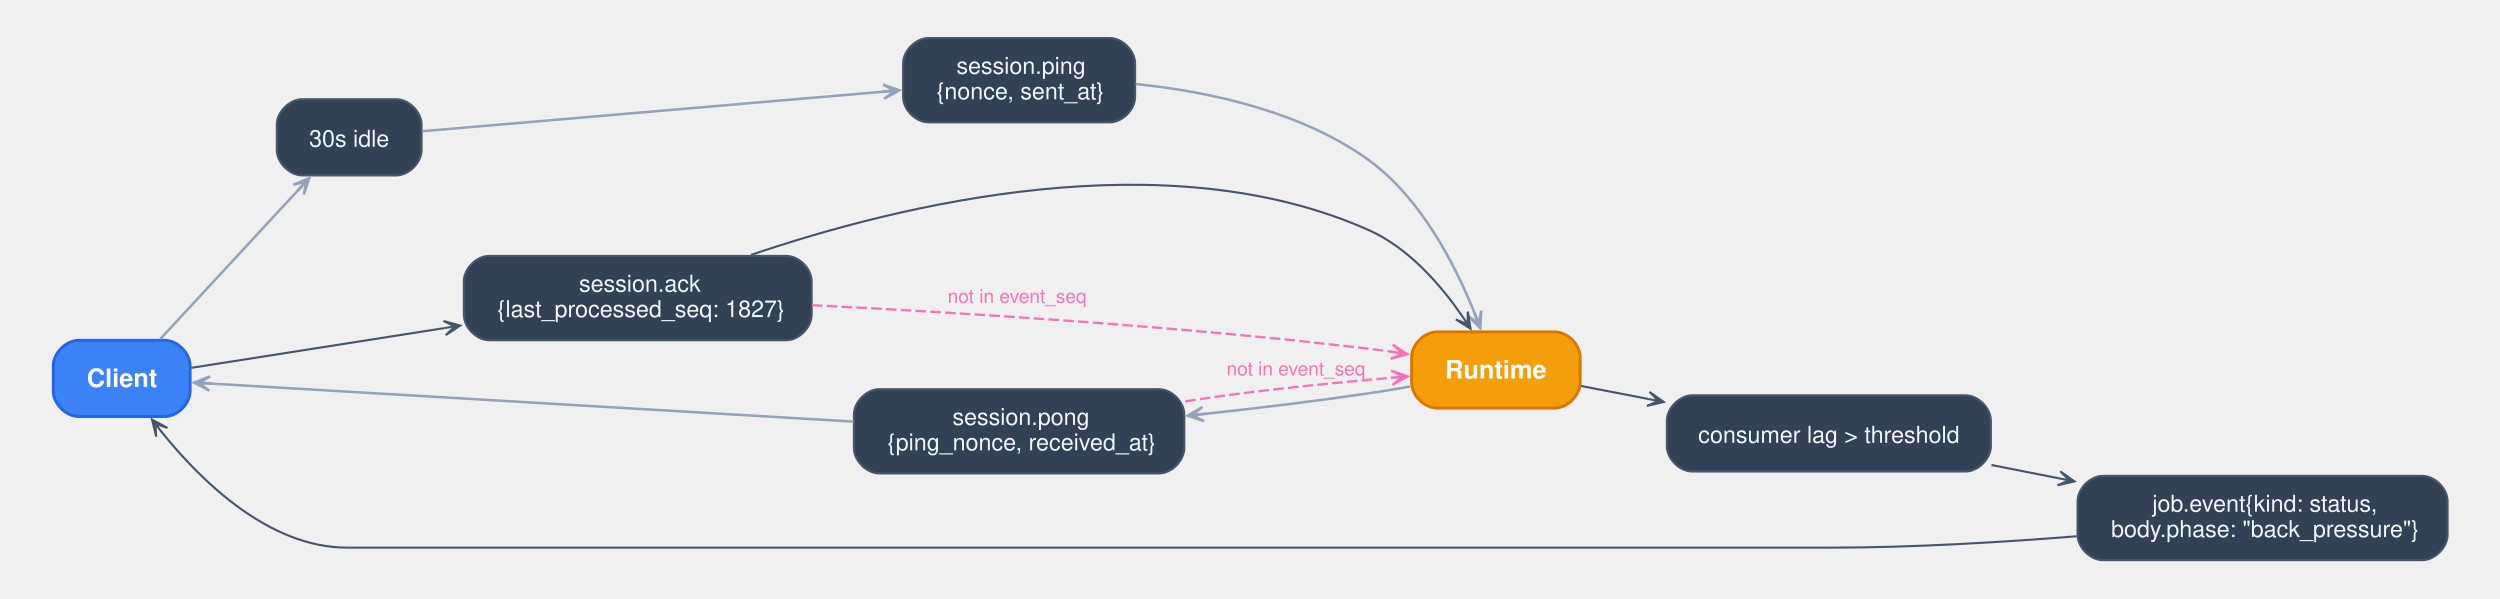
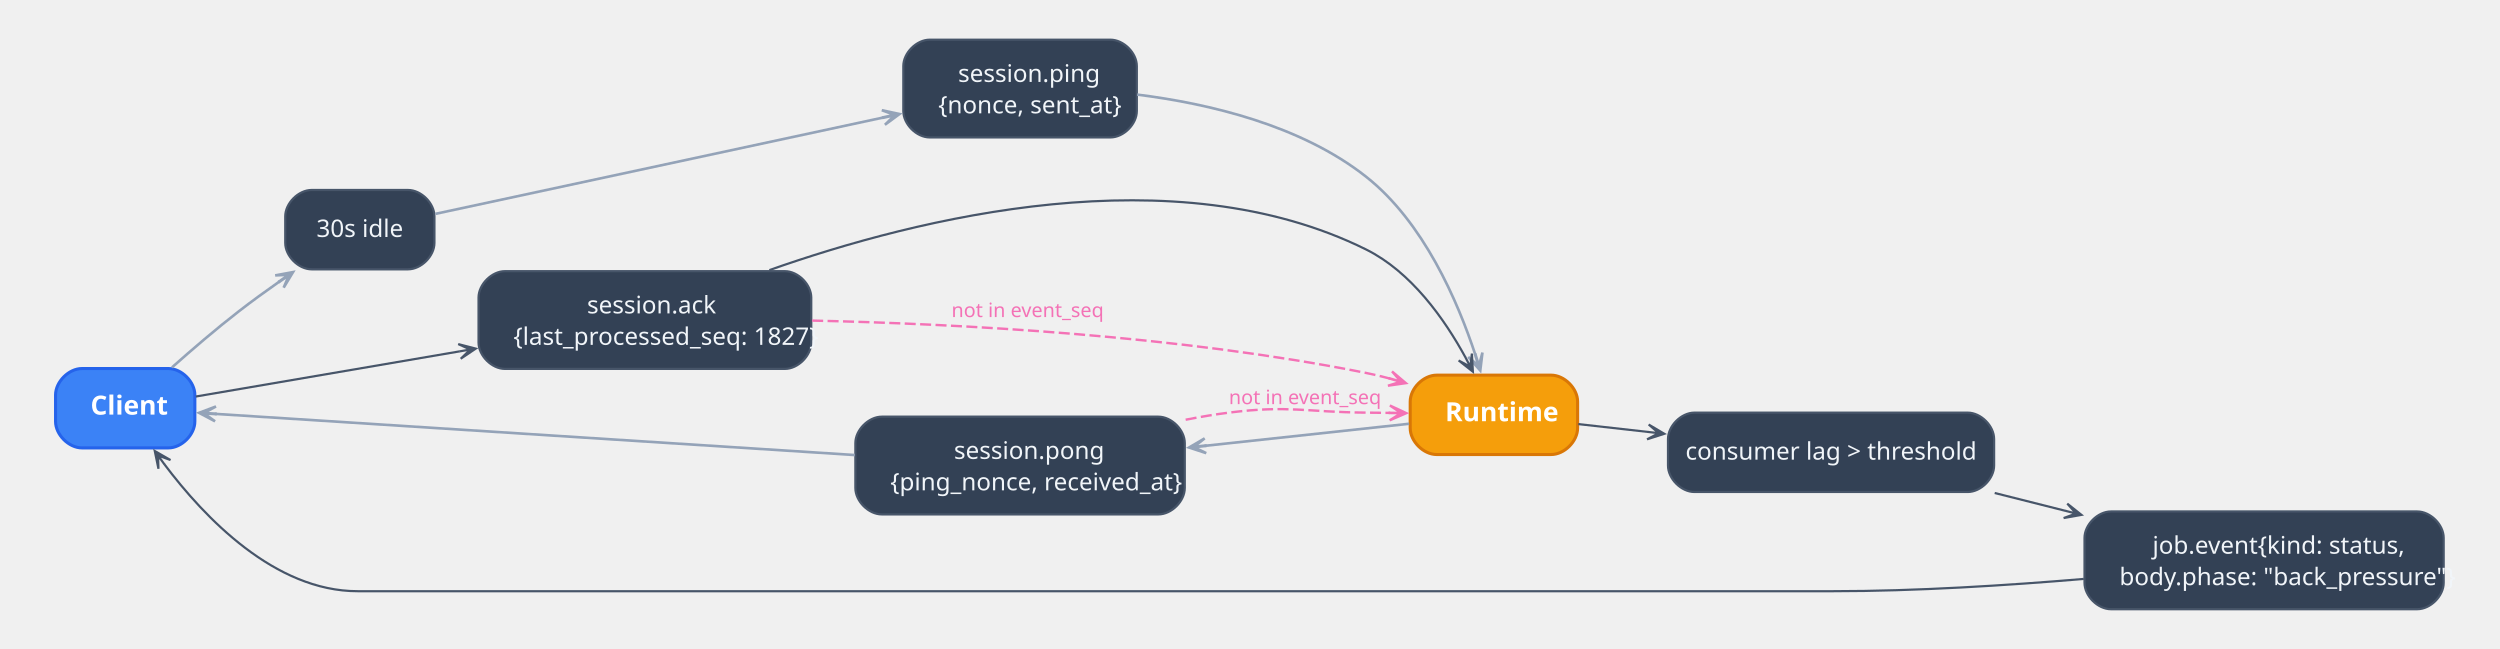
- <svg xmlns="http://www.w3.org/2000/svg" width="1182pt" height="283pt" viewBox="0.00 0.00 1182.00 283.00">
-   <g id="graph0" class="graph" transform="scale(1 1) rotate(0) translate(25.2 264.84)">
+ <svg xmlns="http://www.w3.org/2000/svg" width="1134pt" height="294pt" viewBox="0.00 0.00 1134.00 294.00">
+   <g id="graph0" class="graph" transform="scale(1 1) rotate(0) translate(25.2 276.34)">
    <g id="node1" class="node">
-       <path fill="#3b82f6" stroke="#2563eb" stroke-width="1.4" d="M52.68,-103.92C52.68,-103.92 12,-103.92 12,-103.92 6,-103.92 0,-97.92 0,-91.92 0,-91.92 0,-79.92 0,-79.92 0,-73.92 6,-67.92 12,-67.92 12,-67.92 52.68,-67.92 52.68,-67.92 58.68,-67.92 64.68,-73.92 64.68,-79.92 64.68,-79.92 64.68,-91.92 64.68,-91.92 64.68,-97.92 58.68,-103.92 52.68,-103.92" />
-       <text xml:space="preserve" text-anchor="start" x="15.84" y="-81.89" font-family="Helvetica,sans-Serif" font-weight="bold" font-size="12.00" fill="white">Client</text>
+       <path fill="#3b82f6" stroke="#2563eb" stroke-width="1.4" d="M51.18,-109.17C51.18,-109.17 12,-109.17 12,-109.17 6,-109.17 0,-103.17 0,-97.17 0,-97.17 0,-85.17 0,-85.17 0,-79.17 6,-73.17 12,-73.17 12,-73.17 51.18,-73.17 51.18,-73.17 57.18,-73.17 63.18,-79.17 63.18,-85.17 63.18,-85.17 63.18,-97.17 63.18,-97.17 63.18,-103.17 57.18,-109.17 51.18,-109.17" />
+       <text xml:space="preserve" text-anchor="start" x="15.84" y="-88.27" font-family="TT Commons Pro Trial" font-weight="bold" font-size="12.00" fill="white">Client</text>
    </g>
    <g id="node3" class="node">
-       <path fill="#334155" stroke="#475569" d="M162.11,-217.92C162.11,-217.92 117.68,-217.92 117.68,-217.92 111.68,-217.92 105.68,-211.92 105.68,-205.92 105.68,-205.92 105.68,-193.92 105.68,-193.92 105.68,-187.92 111.68,-181.92 117.68,-181.92 117.68,-181.92 162.11,-181.92 162.11,-181.92 168.11,-181.92 174.11,-187.92 174.11,-193.92 174.11,-193.92 174.11,-205.92 174.11,-205.92 174.11,-211.92 168.11,-217.92 162.11,-217.92" />
-       <text xml:space="preserve" text-anchor="middle" x="139.89" y="-195.47" font-family="Helvetica,sans-Serif" font-size="11.00" fill="#f1f5f9">30s idle</text>
+       <path fill="#334155" stroke="#475569" d="M159.86,-190.17C159.86,-190.17 116.18,-190.17 116.18,-190.17 110.18,-190.17 104.18,-184.17 104.18,-178.17 104.18,-178.17 104.18,-166.17 104.18,-166.17 104.18,-160.17 110.18,-154.17 116.18,-154.17 116.18,-154.17 159.86,-154.17 159.86,-154.17 165.86,-154.17 171.86,-160.17 171.86,-166.17 171.86,-166.17 171.86,-178.17 171.86,-178.17 171.86,-184.17 165.86,-190.17 159.86,-190.17" />
+       <text xml:space="preserve" text-anchor="middle" x="138.02" y="-168.85" font-family="TT Commons Pro Trial" font-size="11.00" fill="#f1f5f9">30s idle</text>
    </g>
    <g id="edge1" class="edge">
-       <path fill="none" stroke="#94a3b8" stroke-width="1.2" d="M50.53,-104.49C68.35,-123.73 96.3,-153.91 115.98,-175.17" />
-       <polygon fill="#94a3b8" stroke="#94a3b8" stroke-width="1.2" points="121.06,-180.66 113.49,-177.45 119.44,-179.05 115.9,-175.23 115.97,-175.16 116.04,-175.09 119.58,-178.92 118.44,-172.87 121.06,-180.66" />
+       <path fill="none" stroke="#94a3b8" stroke-width="1.2" d="M52.82,-109.7C61.9,-117.77 72.87,-127.19 83.18,-135.17 89.04,-139.71 95.43,-144.35 101.68,-148.73" />
+       <polygon fill="#94a3b8" stroke="#94a3b8" stroke-width="1.2" points="107.72,-152.92 99.63,-151.42 105.78,-151.7 101.5,-148.73 101.55,-148.65 101.61,-148.56 105.9,-151.53 103.47,-145.87 107.72,-152.92" />
    </g>
    <g id="node6" class="node">
-       <path fill="#334155" stroke="#475569" d="M346.54,-143.84C346.54,-143.84 206.11,-143.84 206.11,-143.84 200.11,-143.84 194.11,-137.84 194.11,-131.84 194.11,-131.84 194.11,-116 194.11,-116 194.11,-110 200.11,-104 206.11,-104 206.11,-104 346.54,-104 346.54,-104 352.54,-104 358.54,-110 358.54,-116 358.54,-116 358.54,-131.84 358.54,-131.84 358.54,-137.84 352.54,-143.84 346.54,-143.84" />
-       <text xml:space="preserve" text-anchor="start" x="248.57" y="-126.92" font-family="Helvetica,sans-Serif" font-size="11.00" fill="#f1f5f9">session.ack</text>
-       <text xml:space="preserve" text-anchor="start" x="209.95" y="-114.92" font-family="Helvetica,sans-Serif" font-size="11.00" fill="#f1f5f9">{last_processed_seq: 1827}</text>
+       <path fill="#334155" stroke="#475569" d="M330.79,-153.34C330.79,-153.34 203.86,-153.34 203.86,-153.34 197.86,-153.34 191.86,-147.34 191.86,-141.34 191.86,-141.34 191.86,-121 191.86,-121 191.86,-115 197.86,-109 203.86,-109 203.86,-109 330.79,-109 330.79,-109 336.79,-109 342.79,-115 342.79,-121 342.79,-121 342.79,-141.34 342.79,-141.34 342.79,-147.34 336.79,-153.34 330.79,-153.34" />
+       <text xml:space="preserve" text-anchor="start" x="241.08" y="-134.17" font-family="TT Commons Pro Trial" font-size="11.00" fill="#f1f5f9">session.ack</text>
+       <text xml:space="preserve" text-anchor="start" x="207.7" y="-119.92" font-family="TT Commons Pro Trial" font-size="11.00" fill="#f1f5f9">{last_processed_seq: 1827}</text>
    </g>
    <g id="edge6" class="edge">
-       <path fill="none" stroke="#475569" d="M65.22,-90.93C95.66,-95.71 142.98,-103.14 185.01,-109.74" />
-       <polygon fill="#475569" stroke="#475569" points="192.41,-110.9 184.48,-113.07 189.91,-110.51 185,-109.74 185,-109.74 185,-109.74 189.91,-110.51 185.53,-106.4 192.41,-110.9" />
+       <path fill="none" stroke="#475569" d="M63.63,-96.48C94.07,-101.69 141.82,-109.86 183.33,-116.97" />
+       <polygon fill="#475569" stroke="#475569" points="190.61,-118.21 182.65,-120.27 188.11,-117.79 183.22,-116.95 183.22,-116.95 183.22,-116.95 188.11,-117.79 183.79,-113.62 190.61,-118.21" />
    </g>
    <g id="node2" class="node">
-       <path fill="#f59e0b" stroke="#d97706" stroke-width="1.4" d="M709.9,-107.92C709.9,-107.92 654.22,-107.92 654.22,-107.92 648.22,-107.92 642.22,-101.92 642.22,-95.92 642.22,-95.92 642.22,-83.92 642.22,-83.92 642.22,-77.92 648.22,-71.92 654.22,-71.92 654.22,-71.92 709.9,-71.92 709.9,-71.92 715.9,-71.92 721.9,-77.92 721.9,-83.92 721.9,-83.92 721.9,-95.92 721.9,-95.92 721.9,-101.92 715.9,-107.92 709.9,-107.92" />
-       <text xml:space="preserve" text-anchor="start" x="658.06" y="-85.89" font-family="Helvetica,sans-Serif" font-weight="bold" font-size="12.00" fill="white">Runtime</text>
+       <path fill="#f59e0b" stroke="#d97706" stroke-width="1.4" d="M678.4,-106.17C678.4,-106.17 626.47,-106.17 626.47,-106.17 620.47,-106.17 614.47,-100.17 614.47,-94.17 614.47,-94.17 614.47,-82.17 614.47,-82.17 614.47,-76.17 620.47,-70.17 626.47,-70.17 626.47,-70.17 678.4,-70.17 678.4,-70.17 684.4,-70.17 690.4,-76.17 690.4,-82.17 690.4,-82.17 690.4,-94.17 690.4,-94.17 690.4,-100.17 684.4,-106.17 678.4,-106.17" />
+       <text xml:space="preserve" text-anchor="start" x="630.31" y="-85.27" font-family="TT Commons Pro Trial" font-weight="bold" font-size="12.00" fill="white">Runtime</text>
    </g>
    <g id="node5" class="node">
-       <path fill="#334155" stroke="#475569" d="M522.72,-80.84C522.72,-80.84 390.54,-80.84 390.54,-80.84 384.54,-80.84 378.54,-74.84 378.54,-68.84 378.54,-68.84 378.54,-53 378.54,-53 378.54,-47 384.54,-41 390.54,-41 390.54,-41 522.72,-41 522.72,-41 528.72,-41 534.72,-47 534.72,-53 534.72,-53 534.72,-68.84 534.72,-68.84 534.72,-74.84 528.72,-80.84 522.72,-80.84" />
-       <text xml:space="preserve" text-anchor="start" x="425.13" y="-63.92" font-family="Helvetica,sans-Serif" font-size="11.00" fill="#f1f5f9">session.pong</text>
-       <text xml:space="preserve" text-anchor="start" x="394.38" y="-51.92" font-family="Helvetica,sans-Serif" font-size="11.00" fill="#f1f5f9">{ping_nonce, received_at}</text>
+       <path fill="#334155" stroke="#475569" d="M500.22,-87.34C500.22,-87.34 374.79,-87.34 374.79,-87.34 368.79,-87.34 362.79,-81.34 362.79,-75.34 362.79,-75.34 362.79,-55 362.79,-55 362.79,-49 368.79,-43 374.79,-43 374.79,-43 500.22,-43 500.22,-43 506.22,-43 512.22,-49 512.22,-55 512.22,-55 512.22,-75.34 512.22,-75.34 512.22,-81.34 506.22,-87.34 500.22,-87.34" />
+       <text xml:space="preserve" text-anchor="start" x="407.51" y="-68.17" font-family="TT Commons Pro Trial" font-size="11.00" fill="#f1f5f9">session.pong</text>
+       <text xml:space="preserve" text-anchor="start" x="378.63" y="-53.92" font-family="TT Commons Pro Trial" font-size="11.00" fill="#f1f5f9">{ping_nonce, received_at}</text>
    </g>
    <g id="edge4" class="edge">
-       <path fill="none" stroke="#94a3b8" stroke-width="1.2" d="M641.57,-82.11C635.11,-80.96 628.49,-79.85 622.22,-78.92 596.78,-75.16 569.03,-71.83 543.68,-69.08" />
-       <polygon fill="#94a3b8" stroke="#94a3b8" stroke-width="1.2" points="536.27,-68.29 544.09,-65.73 538.56,-68.44 543.74,-68.99 543.73,-69.09 543.72,-69.19 538.54,-68.64 543.37,-72.45 536.27,-68.29" />
+       <path fill="none" stroke="#94a3b8" stroke-width="1.2" d="M613.97,-84.12C588.3,-81.35 553.23,-77.56 521.19,-74.1" />
+       <polygon fill="#94a3b8" stroke="#94a3b8" stroke-width="1.2" points="514.13,-73.34 521.95,-70.79 516.42,-73.49 521.6,-74.05 521.59,-74.14 521.58,-74.24 516.4,-73.68 521.23,-77.5 514.13,-73.34" />
    </g>
    <g id="node7" class="node">
-       <path fill="#334155" stroke="#475569" d="M904.08,-77.92C904.08,-77.92 774.9,-77.92 774.9,-77.92 768.9,-77.92 762.9,-71.92 762.9,-65.92 762.9,-65.92 762.9,-53.92 762.9,-53.92 762.9,-47.92 768.9,-41.92 774.9,-41.92 774.9,-41.92 904.08,-41.92 904.08,-41.92 910.08,-41.92 916.08,-47.92 916.08,-53.92 916.08,-53.92 916.08,-65.92 916.08,-65.92 916.08,-71.92 910.08,-77.92 904.08,-77.92" />
-       <text xml:space="preserve" text-anchor="middle" x="839.49" y="-55.47" font-family="Helvetica,sans-Serif" font-size="11.00" fill="#f1f5f9">consumer lag &gt; threshold</text>
+       <path fill="#334155" stroke="#475569" d="M867.33,-89.17C867.33,-89.17 743.4,-89.17 743.4,-89.17 737.4,-89.17 731.4,-83.17 731.4,-77.17 731.4,-77.17 731.4,-65.17 731.4,-65.17 731.4,-59.17 737.4,-53.17 743.4,-53.17 743.4,-53.17 867.33,-53.17 867.33,-53.17 873.33,-53.17 879.33,-59.17 879.33,-65.17 879.33,-65.17 879.33,-77.17 879.33,-77.17 879.33,-83.17 873.33,-89.17 867.33,-89.17" />
+       <text xml:space="preserve" text-anchor="middle" x="805.37" y="-67.84" font-family="TT Commons Pro Trial" font-size="11.00" fill="#f1f5f9">consumer lag &gt; threshold</text>
    </g>
    <g id="edge8" class="edge">
-       <path fill="none" stroke="#475569" d="M722.28,-82.35C732.1,-80.45 743.01,-78.35 754.11,-76.21" />
-       <polygon fill="#475569" stroke="#475569" points="761.42,-74.8 754.7,-79.53 758.94,-75.28 754.06,-76.22 754.06,-76.22 754.06,-76.22 758.94,-75.28 753.42,-72.9 761.42,-74.8" />
+       <path fill="none" stroke="#475569" d="M690.74,-83.97C700.48,-82.87 711.37,-81.64 722.45,-80.4" />
+       <polygon fill="#475569" stroke="#475569" points="729.73,-79.58 722.65,-83.77 727.21,-79.86 722.27,-80.42 722.27,-80.42 722.27,-80.42 727.21,-79.86 721.9,-77.06 729.73,-79.58" />
    </g>
    <g id="node4" class="node">
-       <path fill="#334155" stroke="#475569" d="M499.47,-246.84C499.47,-246.84 413.79,-246.84 413.79,-246.84 407.79,-246.84 401.79,-240.84 401.79,-234.84 401.79,-234.84 401.79,-219 401.79,-219 401.79,-213 407.79,-207 413.79,-207 413.79,-207 499.47,-207 499.47,-207 505.47,-207 511.47,-213 511.47,-219 511.47,-219 511.47,-234.84 511.47,-234.84 511.47,-240.84 505.47,-246.84 499.47,-246.84" />
-       <text xml:space="preserve" text-anchor="start" x="427" y="-229.92" font-family="Helvetica,sans-Serif" font-size="11.00" fill="#f1f5f9">session.ping</text>
-       <text xml:space="preserve" text-anchor="start" x="417.63" y="-217.92" font-family="Helvetica,sans-Serif" font-size="11.00" fill="#f1f5f9">{nonce, sent_at}</text>
+       <path fill="#334155" stroke="#475569" d="M478.47,-258.34C478.47,-258.34 396.54,-258.34 396.54,-258.34 390.54,-258.34 384.54,-252.34 384.54,-246.34 384.54,-246.34 384.54,-226 384.54,-226 384.54,-220 390.54,-214 396.54,-214 396.54,-214 478.47,-214 478.47,-214 484.47,-214 490.47,-220 490.47,-226 490.47,-226 490.47,-246.34 490.47,-246.34 490.47,-252.34 484.47,-258.34 478.47,-258.34" />
+       <text xml:space="preserve" text-anchor="start" x="409.38" y="-239.17" font-family="TT Commons Pro Trial" font-size="11.00" fill="#f1f5f9">session.ping</text>
+       <text xml:space="preserve" text-anchor="start" x="400.38" y="-224.92" font-family="TT Commons Pro Trial" font-size="11.00" fill="#f1f5f9">{nonce, sent_at}</text>
    </g>
    <g id="edge2" class="edge">
-       <path fill="none" stroke="#94a3b8" stroke-width="1.2" d="M174.58,-202.81C226.56,-207.27 327.17,-215.9 392.85,-221.53" />
-       <polygon fill="#94a3b8" stroke="#94a3b8" stroke-width="1.2" points="400.02,-222.15 392.26,-224.87 397.73,-222.05 392.54,-221.61 392.55,-221.51 392.55,-221.41 397.75,-221.85 392.83,-218.15 400.02,-222.15" />
+       <path fill="none" stroke="#94a3b8" stroke-width="1.2" d="M172.28,-179.33C221.44,-189.9 314.31,-209.88 375.8,-223.11" />
+       <polygon fill="#94a3b8" stroke="#94a3b8" stroke-width="1.2" points="382.84,-224.62 374.79,-226.35 380.58,-224.24 375.48,-223.14 375.5,-223.05 375.53,-222.95 380.62,-224.04 376.21,-219.75 382.84,-224.62" />
    </g>
    <g id="edge3" class="edge">
-       <path fill="none" stroke="#94a3b8" stroke-width="1.2" d="M511.75,-225.12C546.22,-221.56 590.25,-212.27 622.22,-188.92 646.85,-170.94 663.01,-139.24 672.06,-116.56" />
-       <polygon fill="#94a3b8" stroke="#94a3b8" stroke-width="1.2" points="674.66,-109.72 675.15,-117.93 673.94,-111.89 672.09,-116.76 672,-116.73 671.9,-116.69 673.76,-111.82 668.84,-115.53 674.66,-109.72" />
+       <path fill="none" stroke="#94a3b8" stroke-width="1.2" d="M490.61,-233.43C523.41,-229.32 564.96,-219.47 594.47,-196.17 620.52,-175.61 636.01,-139.81 644.12,-115.1" />
+       <polygon fill="#94a3b8" stroke="#94a3b8" stroke-width="1.2" points="646.25,-108.26 647.24,-116.42 645.66,-110.47 644.11,-115.45 644.02,-115.42 643.92,-115.39 645.47,-110.41 640.79,-114.41 646.25,-108.26" />
    </g>
    <g id="edge5" class="edge">
-       <path fill="none" stroke="#94a3b8" stroke-width="1.2" d="M378.39,-65.49C288.53,-70.81 143.56,-79.39 73.63,-83.53" />
-       <polygon fill="#94a3b8" stroke="#94a3b8" stroke-width="1.2" points="66.54,-83.95 73.83,-80.14 68.82,-83.72 74.02,-83.41 74.03,-83.51 74.03,-83.61 68.83,-83.92 74.23,-86.88 66.54,-83.95" />
+       <path fill="none" stroke="#94a3b8" stroke-width="1.2" d="M362.54,-69.93C277.06,-75.43 139.52,-84.29 72.24,-88.62" />
+       <polygon fill="#94a3b8" stroke="#94a3b8" stroke-width="1.2" points="65.07,-89.08 72.34,-85.23 67.35,-88.83 72.55,-88.5 72.56,-88.6 72.56,-88.7 67.36,-89.03 72.77,-91.97 65.07,-89.08" />
    </g>
    <g id="edge11" class="edge">
-       <path fill="none" stroke="#f472b6" stroke-width="1.1" stroke-dasharray="5,2" d="M535.18,-75.06C541.78,-76.09 548.36,-77.06 554.72,-77.92 580.47,-81.39 609.31,-84.21 632.92,-86.24" />
-       <polygon fill="#f472b6" stroke="#f472b6" stroke-width="1.1" points="640.37,-86.87 632.61,-89.6 637.96,-86.72 632.89,-86.29 632.89,-86.24 632.9,-86.19 637.97,-86.62 633.18,-82.88 640.37,-86.87" />
-       <text xml:space="preserve" text-anchor="start" x="554.72" y="-87.35" font-family="Helvetica,sans-Serif" font-size="9.00" fill="#f472b6">not in event_seq</text>
+       <path fill="none" stroke="#f472b6" stroke-width="1.1" stroke-dasharray="5,2" d="M512.61,-85.95C519.2,-87.25 525.8,-88.36 532.22,-89.17 559.67,-92.63 566.8,-89.41 594.47,-89.17 598.03,-89.14 601.72,-89.1 605.42,-89.05" />
+       <polygon fill="#f472b6" stroke="#f472b6" stroke-width="1.1" points="612.71,-88.94 605.26,-92.42 610.3,-89.03 605.21,-89.1 605.21,-89.05 605.21,-89 610.3,-88.93 605.16,-85.68 612.71,-88.94" />
+       <text xml:space="preserve" text-anchor="start" x="532.22" y="-93.01" font-family="TT Commons Pro Trial" font-size="9.00" fill="#f472b6">not in event_seq</text>
    </g>
    <g id="edge7" class="edge">
-       <path fill="none" stroke="#475569" d="M329.92,-144.33C399.92,-168.11 526.05,-199.02 622.22,-155.92 640.76,-147.61 655.86,-130.25 666.11,-115.42" />
-       <polygon fill="#475569" stroke="#475569" points="670.08,-109.42 668.77,-117.53 668.69,-111.53 665.95,-115.67 665.95,-115.67 665.95,-115.67 668.69,-111.53 663.13,-113.81 670.08,-109.42" />
+       <path fill="none" stroke="#475569" d="M323.79,-153.82C391.42,-177.69 507.45,-206.35 594.47,-163.17 614.92,-153.02 630.01,-131.64 639.5,-114.29" />
+       <polygon fill="#475569" stroke="#475569" points="642.9,-107.74 642.44,-115.95 641.74,-109.98 639.44,-114.39 639.44,-114.39 639.44,-114.39 641.74,-109.98 636.45,-112.83 642.9,-107.74" />
    </g>
    <g id="edge12" class="edge">
-       <path fill="none" stroke="#f472b6" stroke-width="1.1" stroke-dasharray="5,2" d="M358.72,-120.53C428.75,-117.07 532.38,-110.65 622.22,-99.92 625.75,-99.5 629.39,-99.01 633.05,-98.48" />
-       <polygon fill="#f472b6" stroke="#f472b6" stroke-width="1.1" points="640.25,-97.38 633.34,-101.85 637.87,-97.8 632.84,-98.56 632.84,-98.51 632.83,-98.46 637.86,-97.7 632.33,-95.18 640.25,-97.38" />
-       <text xml:space="preserve" text-anchor="start" x="422.88" y="-121.62" font-family="Helvetica,sans-Serif" font-size="9.00" fill="#f472b6">not in event_seq</text>
+       <path fill="none" stroke="#f472b6" stroke-width="1.1" stroke-dasharray="5,2" d="M343.19,-130.92C409.76,-129.45 509.43,-124.2 594.47,-107.17 598.04,-106.46 601.69,-105.58 605.33,-104.61" />
+       <polygon fill="#f472b6" stroke="#f472b6" stroke-width="1.1" points="612.51,-102.55 606.23,-107.86 610.2,-103.26 605.31,-104.67 605.3,-104.62 605.28,-104.57 610.18,-103.17 604.37,-101.38 612.51,-102.55" />
+       <text xml:space="preserve" text-anchor="start" x="406.38" y="-132.51" font-family="TT Commons Pro Trial" font-size="9.00" fill="#f472b6">not in event_seq</text>
    </g>
    <g id="node8" class="node">
-       <path fill="#334155" stroke="#475569" d="M1120.01,-39.84C1120.01,-39.84 969.08,-39.84 969.08,-39.84 963.08,-39.84 957.08,-33.84 957.08,-27.84 957.08,-27.84 957.08,-12 957.08,-12 957.08,-6 963.08,0 969.08,0 969.08,0 1120.01,0 1120.01,0 1126.01,0 1132.01,-6 1132.01,-12 1132.01,-12 1132.01,-27.84 1132.01,-27.84 1132.01,-33.84 1126.01,-39.84 1120.01,-39.84" />
-       <text xml:space="preserve" text-anchor="start" x="992.42" y="-22.92" font-family="Helvetica,sans-Serif" font-size="11.00" fill="#f1f5f9">job.event{kind: status,</text>
-       <text xml:space="preserve" text-anchor="start" x="972.92" y="-10.92" font-family="Helvetica,sans-Serif" font-size="11.00" fill="#f1f5f9">body.phase: "back_pressure"}</text>
+       <path fill="#334155" stroke="#475569" d="M1071.26,-44.34C1071.26,-44.34 932.33,-44.34 932.33,-44.34 926.33,-44.34 920.33,-38.34 920.33,-32.34 920.33,-32.34 920.33,-12 920.33,-12 920.33,-6 926.33,0 932.33,0 932.33,0 1071.26,0 1071.26,0 1077.26,0 1083.26,-6 1083.26,-12 1083.26,-12 1083.26,-32.34 1083.26,-32.34 1083.26,-38.34 1077.26,-44.34 1071.26,-44.34" />
+       <text xml:space="preserve" text-anchor="start" x="951.17" y="-25.17" font-family="TT Commons Pro Trial" font-size="11.00" fill="#f1f5f9">job.event{kind: status,</text>
+       <text xml:space="preserve" text-anchor="start" x="936.17" y="-10.92" font-family="TT Commons Pro Trial" font-size="11.00" fill="#f1f5f9">body.phase: "back_pressure"}</text>
    </g>
    <g id="edge9" class="edge">
-       <path fill="none" stroke="#475569" d="M916.39,-44.97C926.79,-42.92 937.57,-40.8 948.26,-38.69" />
-       <polygon fill="#475569" stroke="#475569" points="955.61,-37.24 948.91,-42 953.13,-37.73 948.25,-38.69 948.25,-38.69 948.25,-38.69 953.13,-37.73 947.6,-35.38 955.61,-37.24" />
+       <path fill="none" stroke="#475569" d="M879.59,-52.72C890.14,-50.06 901.1,-47.3 911.91,-44.57" />
+       <polygon fill="#475569" stroke="#475569" points="918.96,-42.79 912.52,-47.9 916.51,-43.41 911.69,-44.63 911.69,-44.63 911.69,-44.63 916.51,-43.41 910.87,-41.35 918.96,-42.79" />
    </g>
    <g id="edge10" class="edge">
-       <path fill="none" stroke="#475569" d="M956.68,-11.29C920.76,-8.41 878.65,-5.92 840.49,-5.92 138.89,-5.92 138.89,-5.92 138.89,-5.92 102.06,-5.92 69.99,-37.24 51.15,-60.69" />
-       <polygon fill="#475569" stroke="#475569" points="46.71,-66.4 48.65,-58.41 48.27,-64.4 51.31,-60.48 51.31,-60.48 51.31,-60.48 48.27,-64.4 53.98,-62.55 46.71,-66.4" />
+       <path fill="none" stroke="#475569" d="M920.01,-13.74C885.1,-10.78 843.76,-8.17 806.37,-8.17 137.02,-8.17 137.02,-8.17 137.02,-8.17 99.5,-8.17 67.65,-41.41 49.31,-65.82" />
+       <polygon fill="#475569" stroke="#475569" points="45,-71.76 46.67,-63.71 46.49,-69.71 49.4,-65.69 49.4,-65.69 49.4,-65.69 46.49,-69.71 52.14,-67.67 45,-71.76" />
    </g>
  </g>
</svg>
